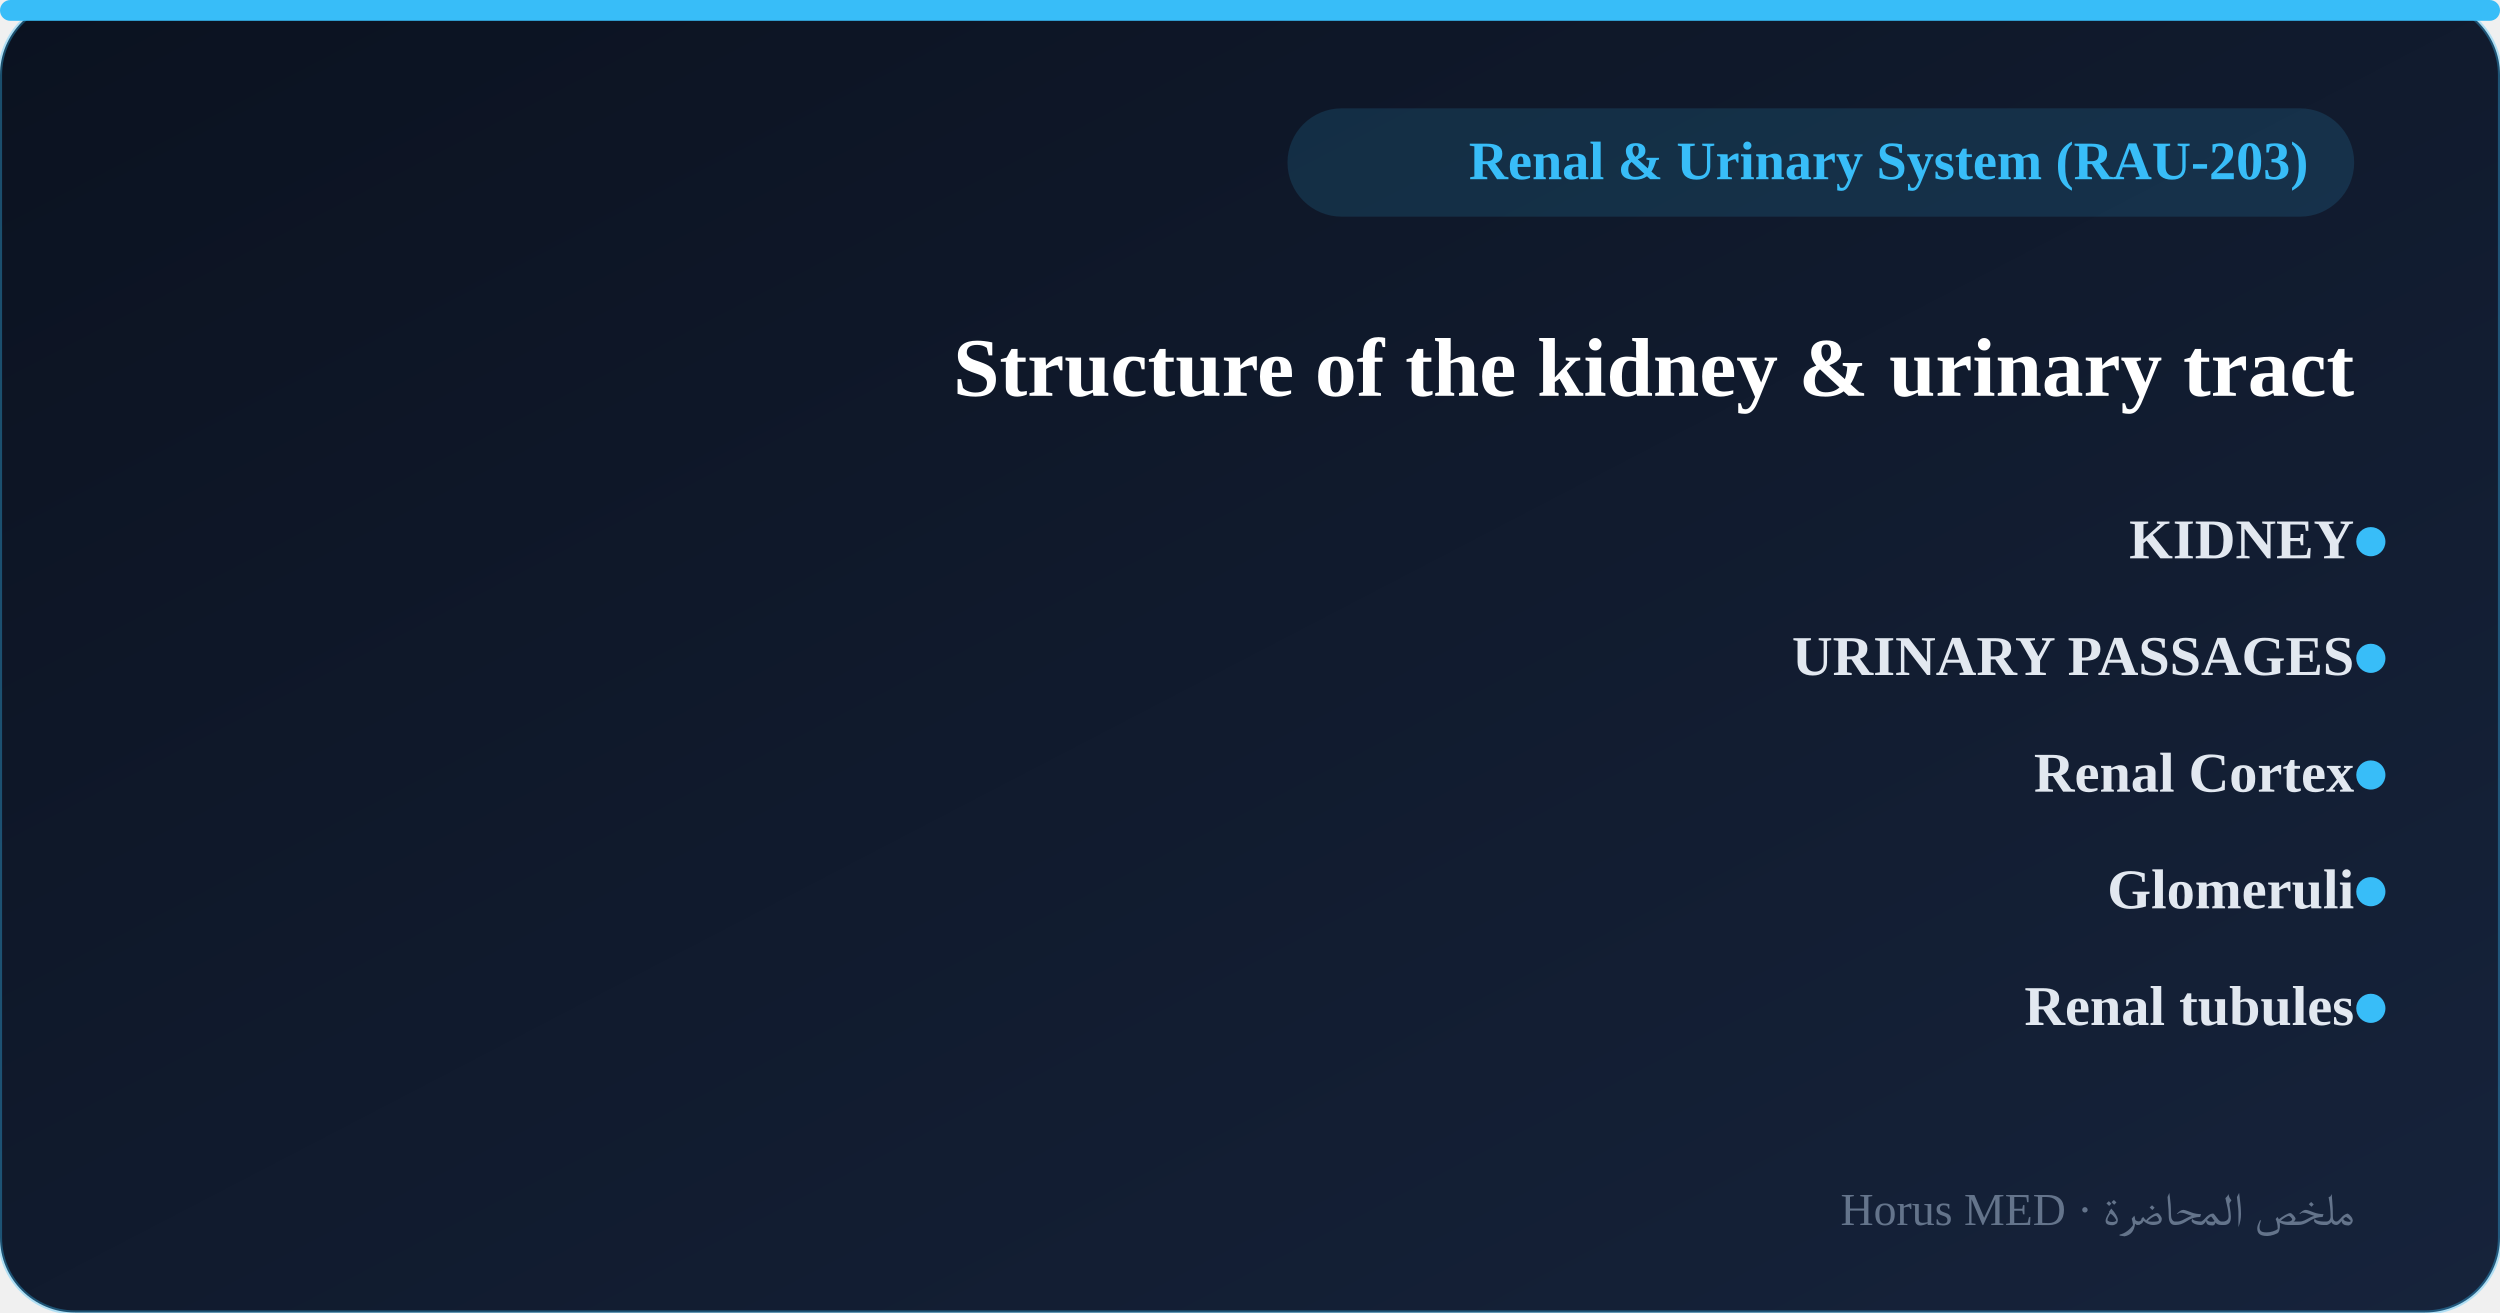
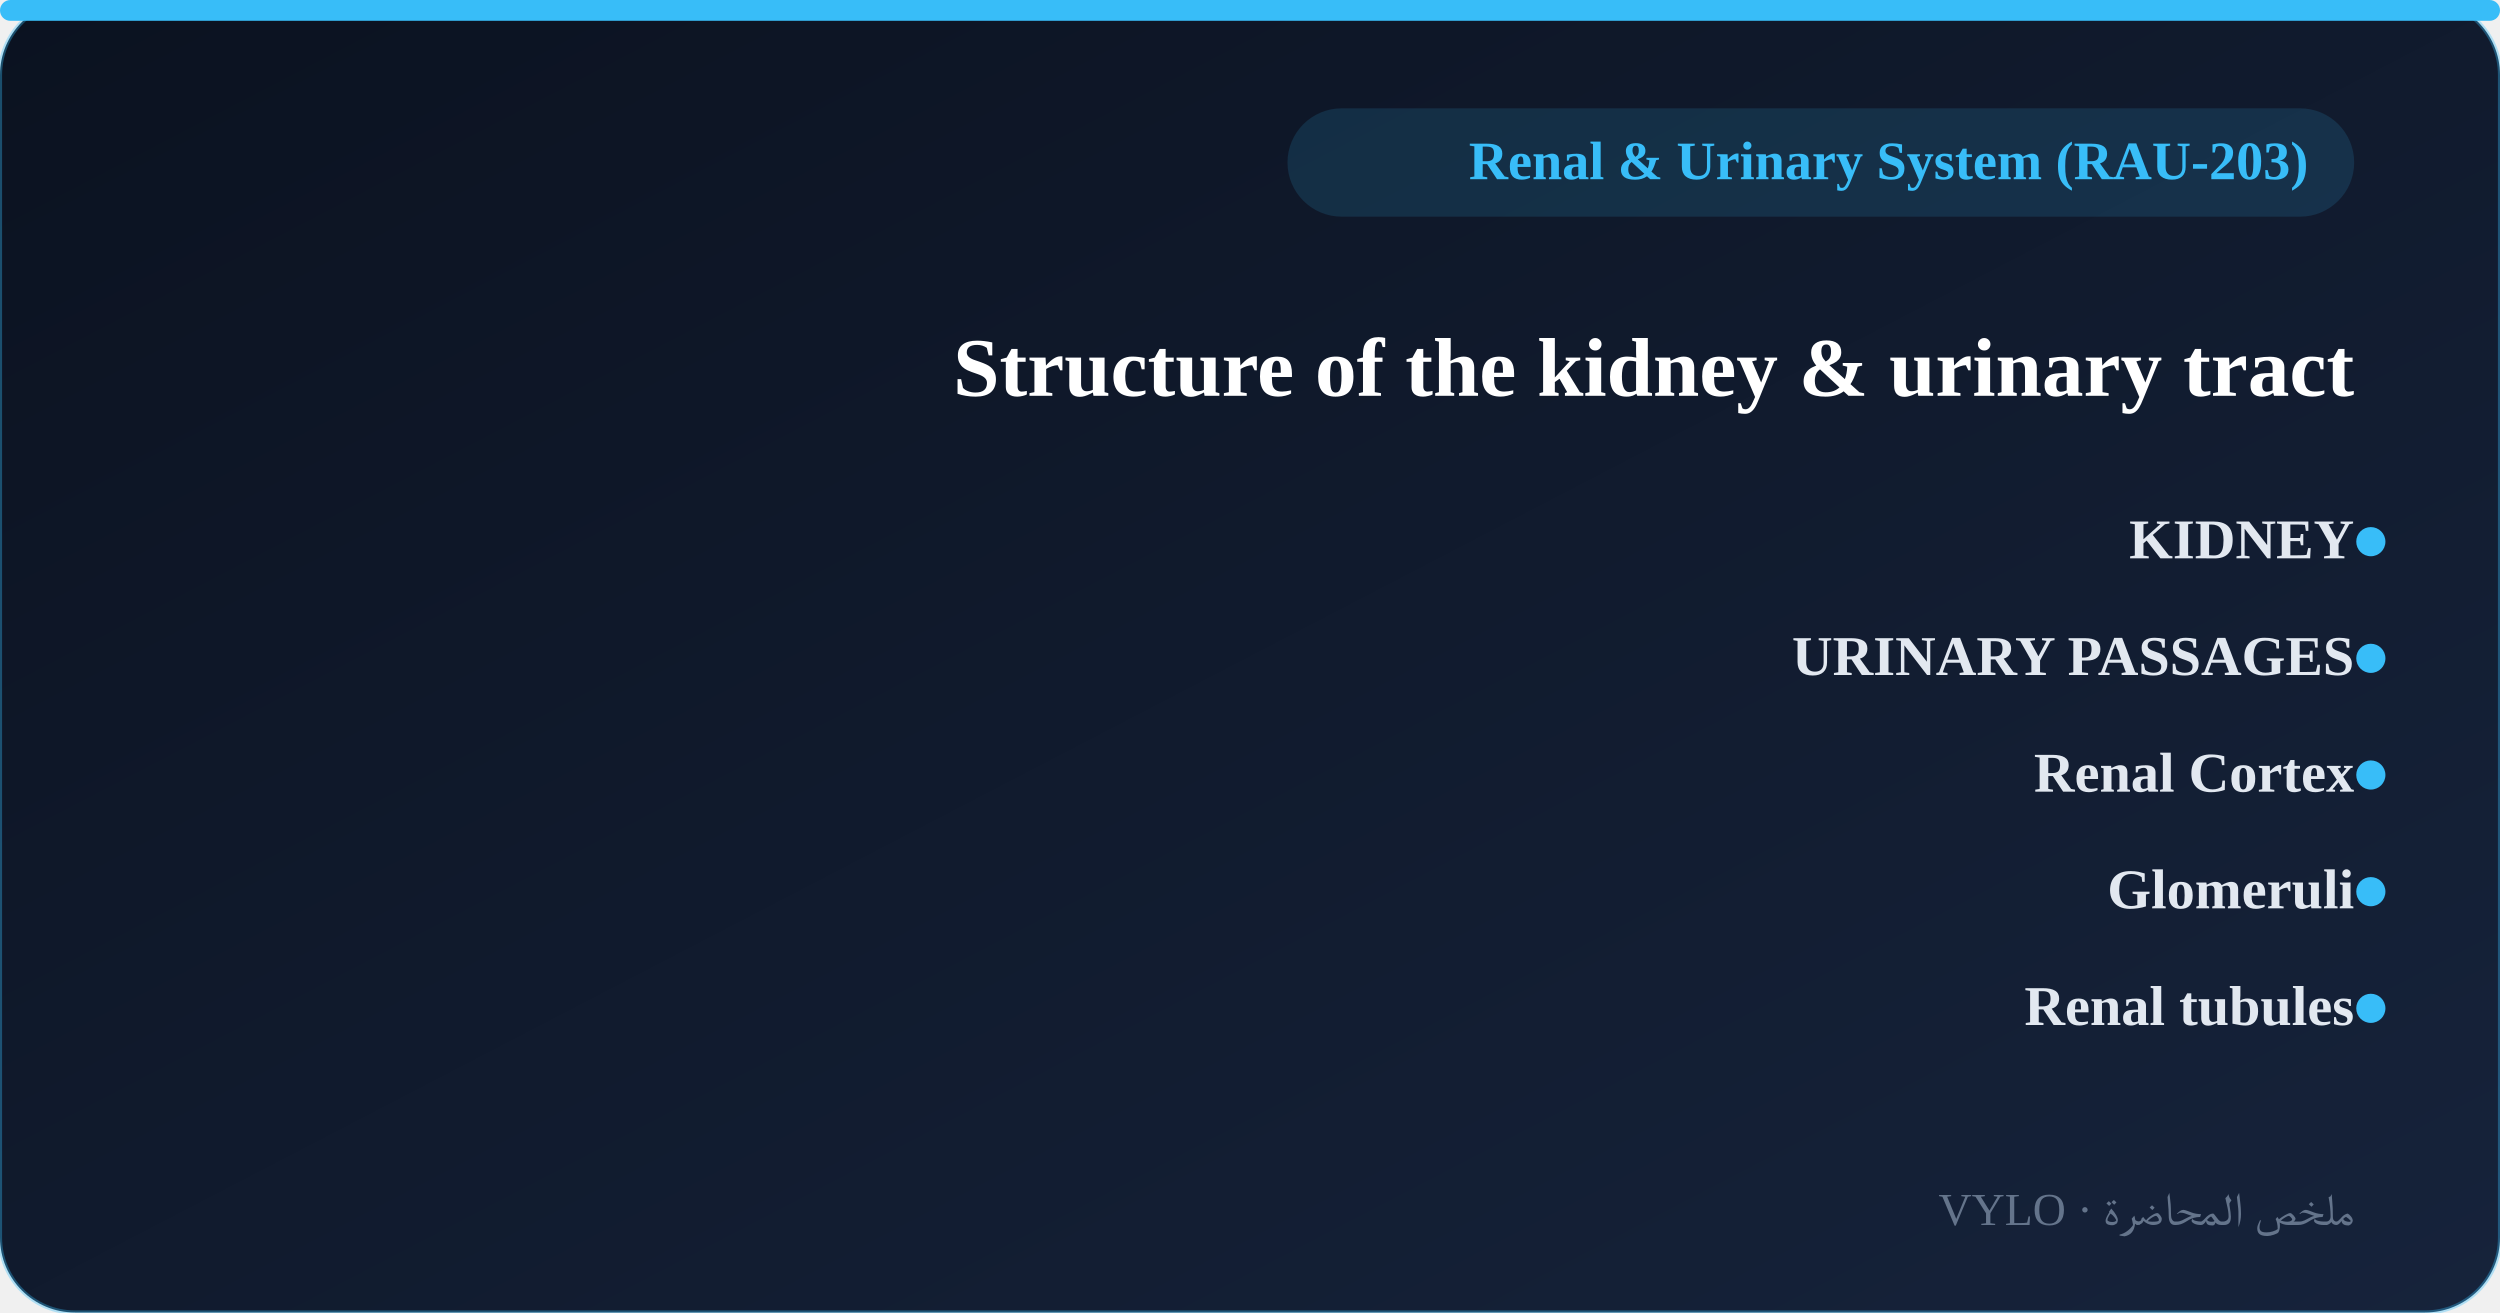
<svg xmlns="http://www.w3.org/2000/svg" width="1200" height="630" viewBox="0 0 1200 630">
  <defs>
    <linearGradient id="bg" x1="0" y1="0" x2="1" y2="1">
      <stop offset="0" stop-color="#0b1220" />
      <stop offset="1" stop-color="#16233b" />
    </linearGradient>
  </defs>
  <rect width="1200" height="630" rx="36" fill="url(#bg)" />
  <rect width="1200" height="630" rx="36" fill="none" stroke="#38bdf8" stroke-opacity="0.35" stroke-width="2" />
  <rect x="0" y="0" width="1200" height="10" rx="5" fill="#38bdf8" />
  <rect x="618" y="52" width="512" height="52" rx="26" fill="#38bdf8" fill-opacity="0.14" />
  <text x="1108" y="86" text-anchor="end" font-size="26" fill="#38bdf8" font-weight="700">Renal &amp; Urinary System (RAU-203)</text>
  <text x="1130" y="190" text-anchor="end" font-size="40" fill="#ffffff" font-weight="800">
    <tspan x="1130" dy="0">Structure of the kidney &amp; urinary tract</tspan>
  </text>
  <circle cx="1138" cy="260" r="7" fill="#38bdf8" />
  <text x="1130" y="268" text-anchor="end" font-size="27" fill="#e2e8f0" font-weight="600">KIDNEY</text>
  <circle cx="1138" cy="316" r="7" fill="#38bdf8" />
  <text x="1130" y="324" text-anchor="end" font-size="27" fill="#e2e8f0" font-weight="600">URINARY PASSAGES</text>
  <circle cx="1138" cy="372" r="7" fill="#38bdf8" />
  <text x="1130" y="380" text-anchor="end" font-size="27" fill="#e2e8f0" font-weight="600">Renal Cortex</text>
  <circle cx="1138" cy="428" r="7" fill="#38bdf8" />
  <text x="1130" y="436" text-anchor="end" font-size="27" fill="#e2e8f0" font-weight="600">Glomeruli</text>
  <circle cx="1138" cy="484" r="7" fill="#38bdf8" />
  <text x="1130" y="492" text-anchor="end" font-size="27" fill="#e2e8f0" font-weight="600">Renal tubules</text>
-   <text x="1130" y="588" text-anchor="end" font-size="22" fill="#64748b">Horus MED · ملخص المحاضرة</text>
+   <text x="1130" y="588" text-anchor="end" font-size="22" fill="#64748b">VYLO · ملخص المحاضرة</text>
</svg>
